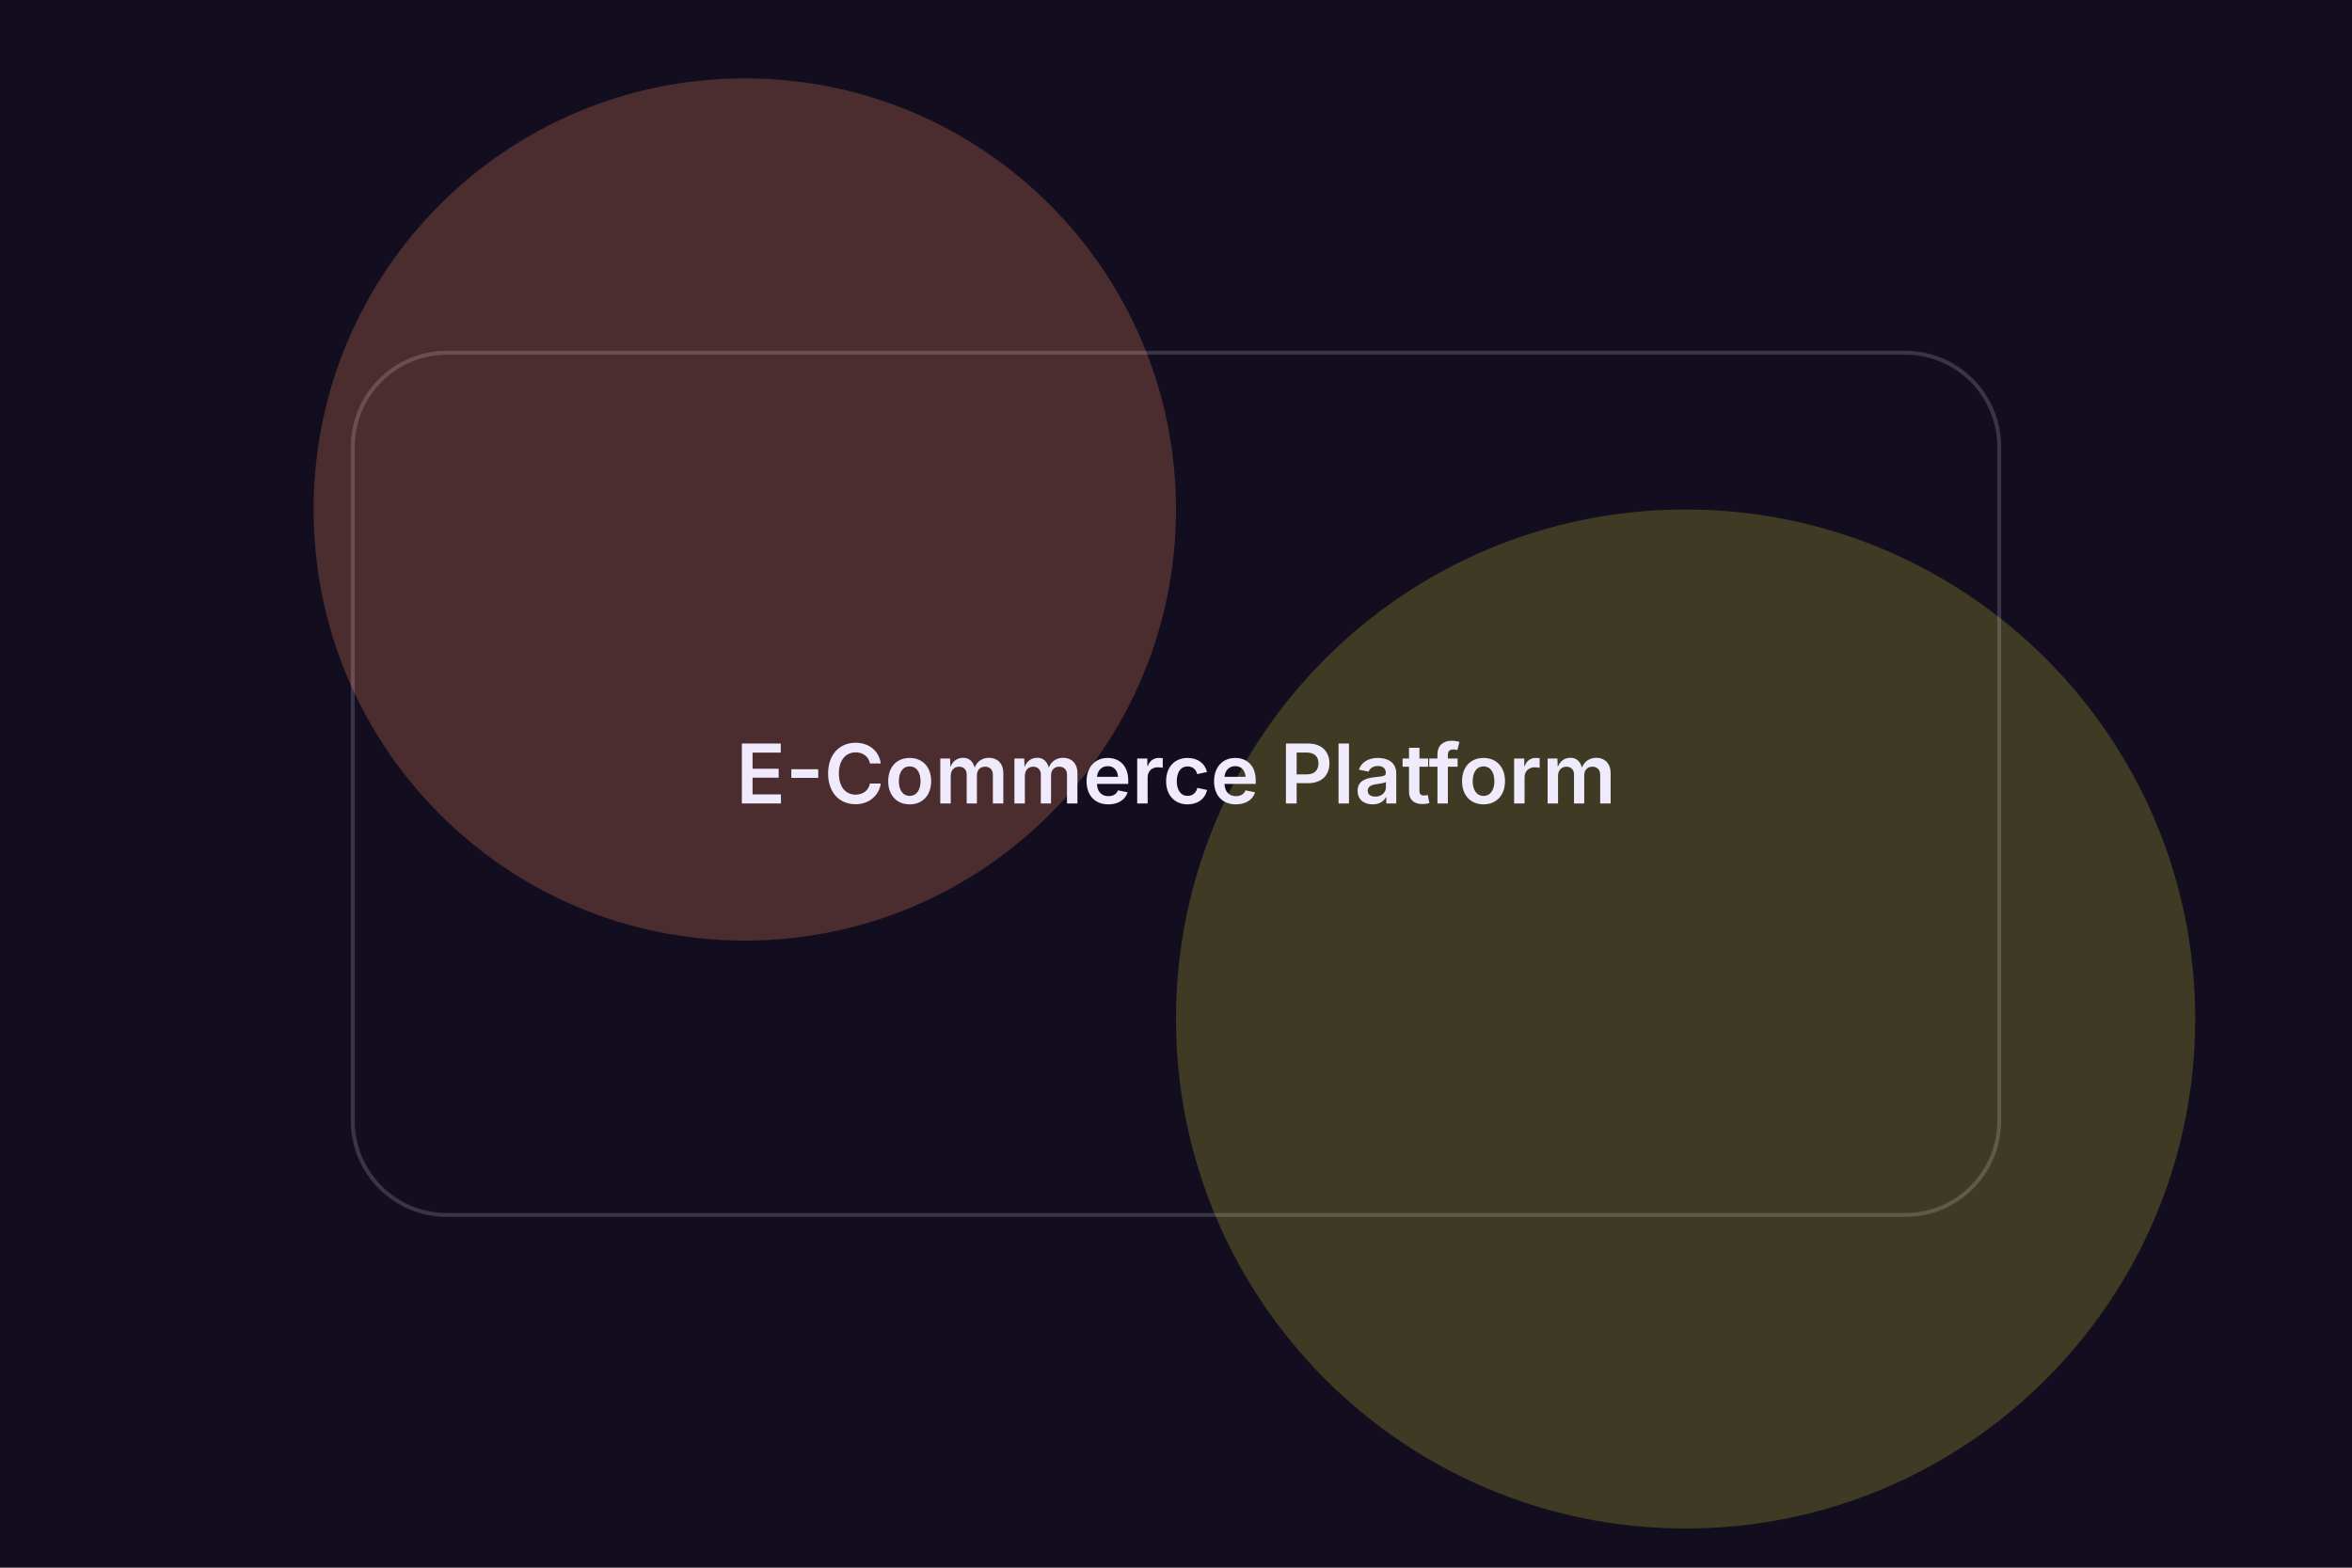
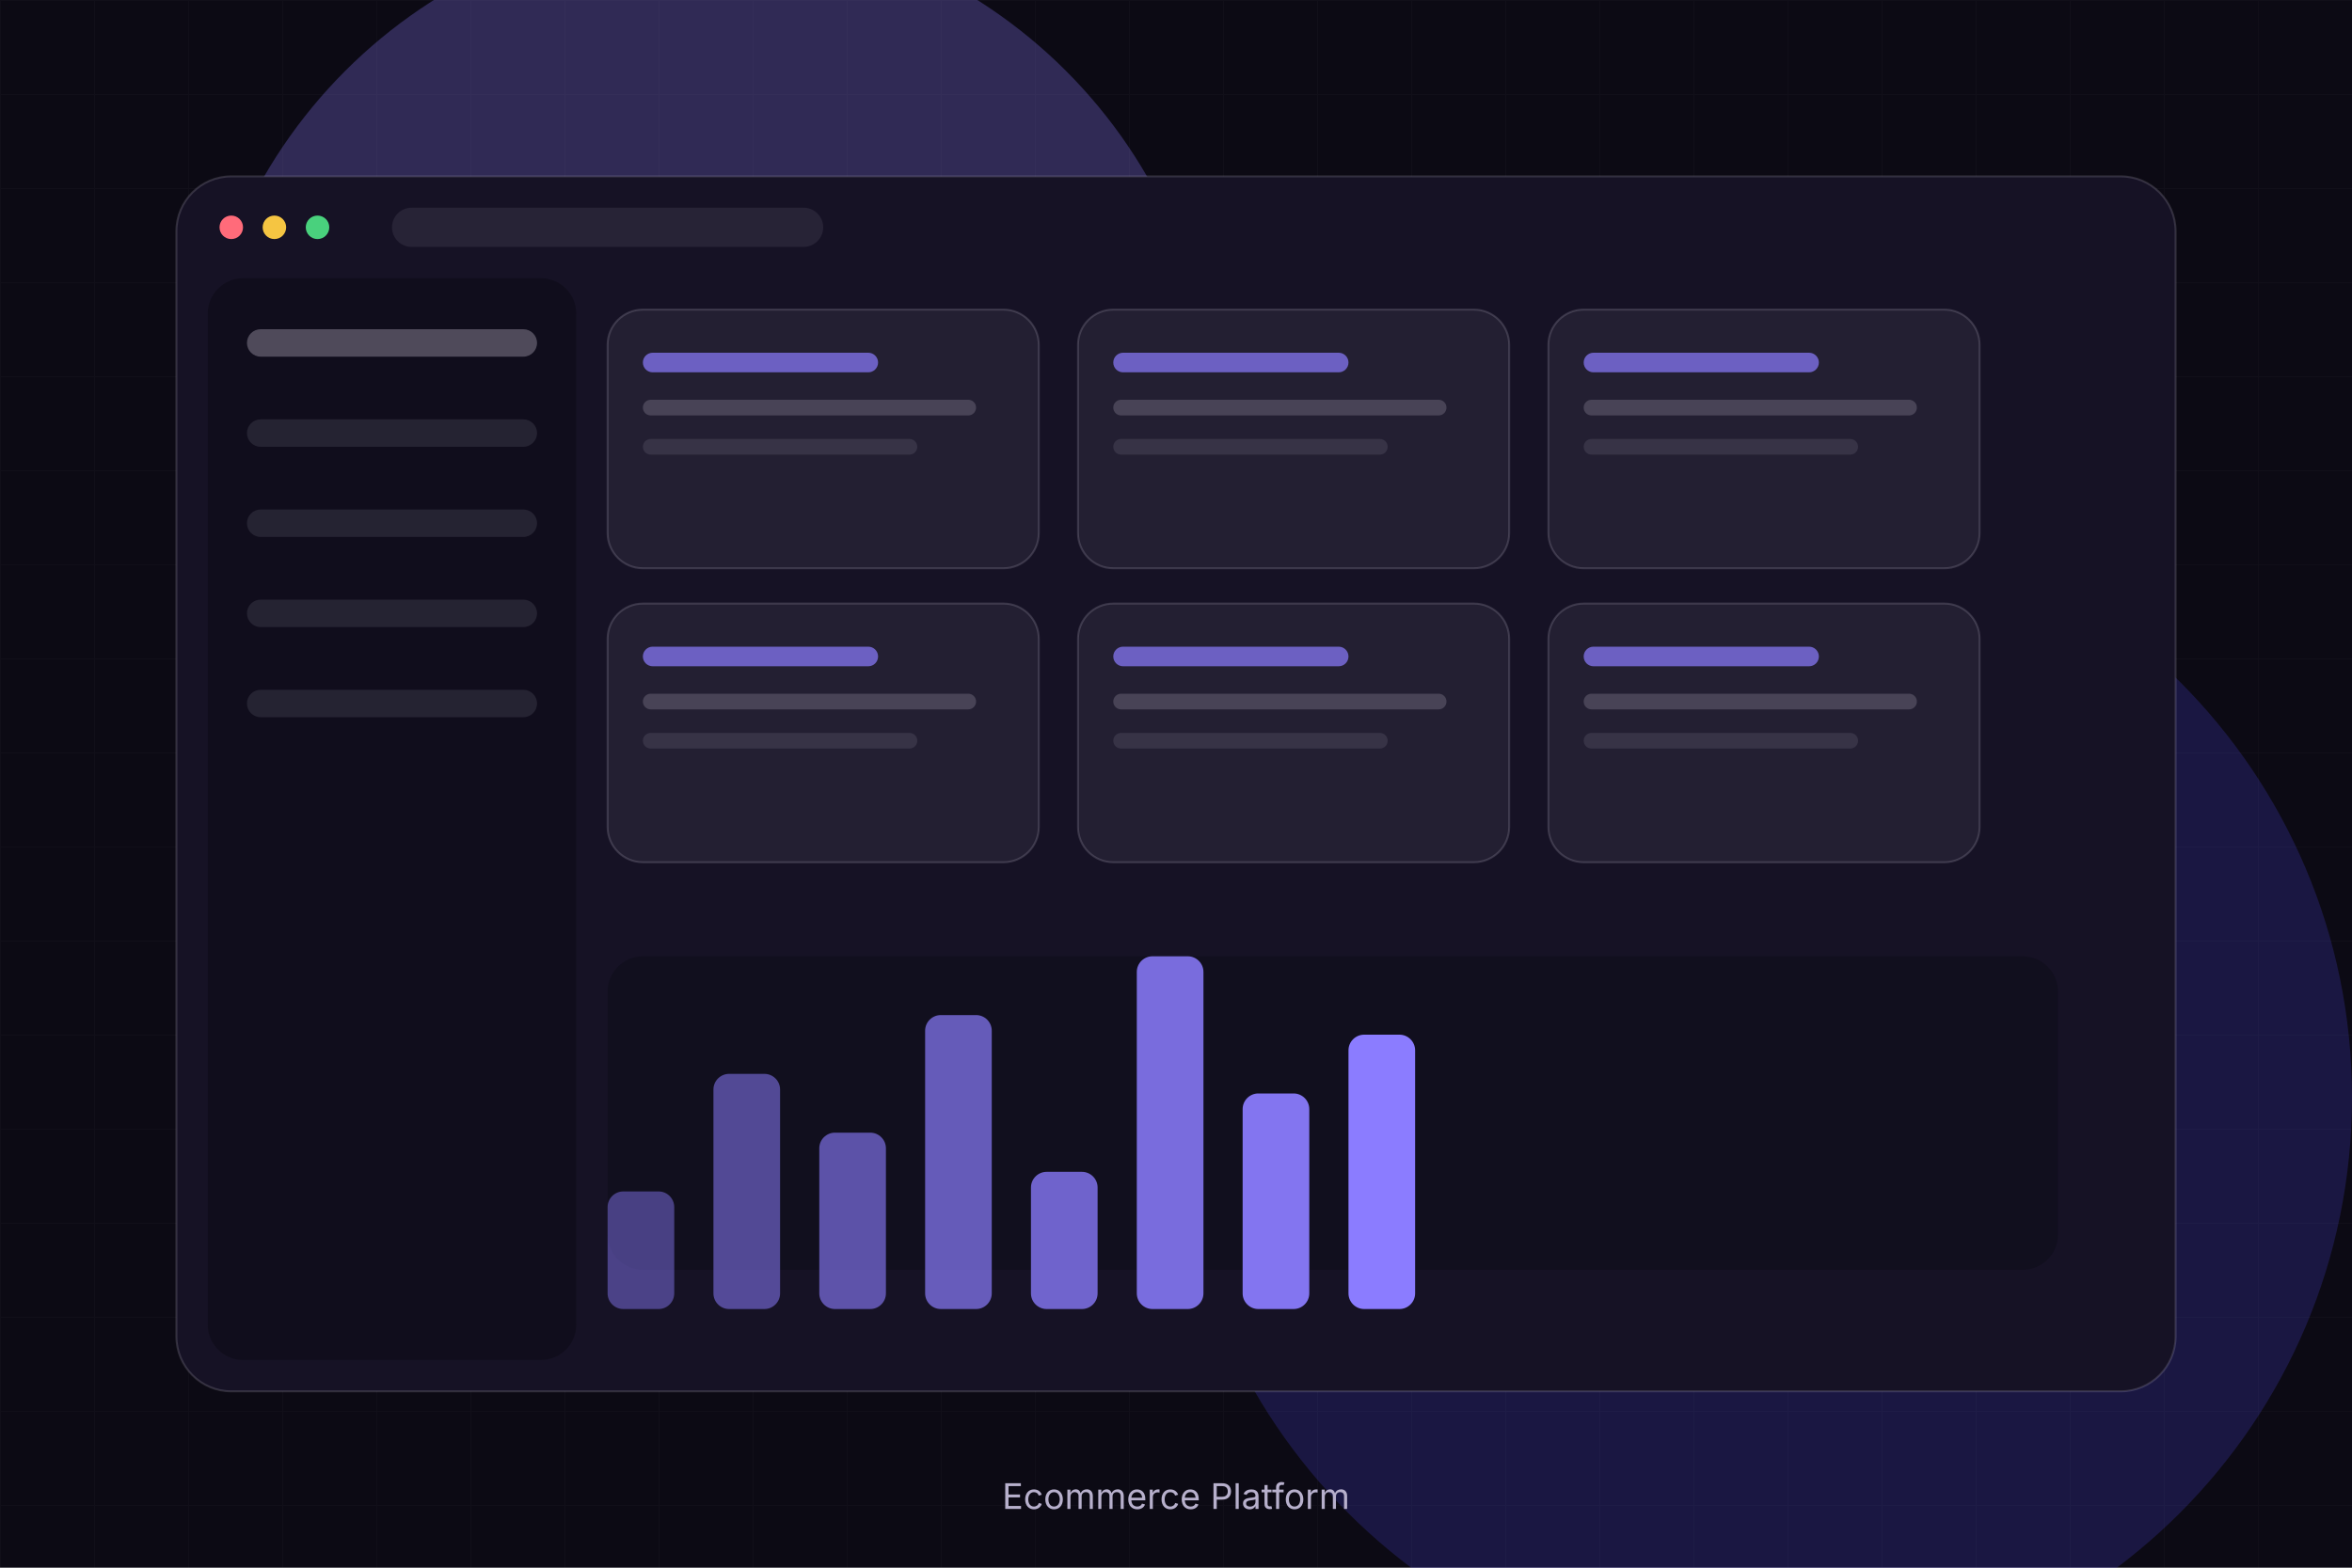
<svg xmlns="http://www.w3.org/2000/svg" viewBox="0 0 1200 800" fill="none">
-   <rect width="1200" height="800" fill="#120E1F" />
-   <circle cx="380" cy="260" r="220" fill="hsla(376,70%,62%,0.28)" />
-   <circle cx="860" cy="520" r="260" fill="hsla(56,75%,55%,0.22)" />
-   <rect x="180" y="180" width="840" height="440" rx="48" stroke="rgba(239,234,252,0.18)" stroke-width="2" />
-   <text x="600" y="410" text-anchor="middle" fill="#EFEAFC" font-family="Outfit, Inter, sans-serif" font-size="42" font-weight="600">E-Commerce Platform</text>
+   <rect width="1200" height="800" fill="#0C0A14" />
+   <circle cx="360" cy="220" r="260" fill="#8B7CFF" opacity="0.28" />
+   <circle cx="900" cy="560" r="300" fill="#4F46E5" opacity="0.22" />
+   <rect width="1200" height="800" fill="url(#grid)" opacity="0.35" />
+   <defs>
+     <pattern id="grid" width="48" height="48" patternUnits="userSpaceOnUse">
+       <path d="M48 0H0V48" stroke="#EFEAFC" stroke-opacity="0.06" />
+     </pattern>
+   </defs>
+   <rect x="90" y="90" width="1020" height="620" rx="28" fill="#161225" stroke="rgba(239,234,252,0.16)" />
+   <circle cx="118" cy="116" r="6" fill="#FF6B7A" />
+   <circle cx="140" cy="116" r="6" fill="#F5C542" />
+   <circle cx="162" cy="116" r="6" fill="#49D17D" />
+   <rect x="200" y="106" width="220" height="20" rx="10" fill="#EFEAFC" fill-opacity="0.08" />
+   <rect x="106" y="142" width="188" height="552" rx="18" fill="#0C0A14" fill-opacity="0.55" />
+   <rect x="126" y="168" width="148" height="14" rx="7" fill="#EFEAFC" fill-opacity="0.28" />
+   <rect x="126" y="214" width="148" height="14" rx="7" fill="#EFEAFC" fill-opacity="0.1" />
+   <rect x="126" y="260" width="148" height="14" rx="7" fill="#EFEAFC" fill-opacity="0.1" />
+   <rect x="126" y="306" width="148" height="14" rx="7" fill="#EFEAFC" fill-opacity="0.1" />
+   <rect x="126" y="352" width="148" height="14" rx="7" fill="#EFEAFC" fill-opacity="0.1" />
+   <g transform="translate(310 158)">
+     <rect x="0" y="0" width="220" height="132" rx="18" fill="#EFEAFC" fill-opacity="0.06" stroke="rgba(239,234,252,0.16)" />
+     <rect x="18" y="22" width="120" height="10" rx="5" fill="#8B7CFF" opacity="0.7" />
+     <rect x="18" y="46" width="170" height="8" rx="4" fill="#EFEAFC" fill-opacity="0.18" />
+     <rect x="18" y="66" width="140" height="8" rx="4" fill="#EFEAFC" fill-opacity="0.1" />
+     <rect x="240" y="0" width="220" height="132" rx="18" fill="#EFEAFC" fill-opacity="0.06" stroke="rgba(239,234,252,0.16)" />
+     <rect x="258" y="22" width="120" height="10" rx="5" fill="#8B7CFF" opacity="0.7" />
+     <rect x="258" y="46" width="170" height="8" rx="4" fill="#EFEAFC" fill-opacity="0.18" />
+     <rect x="258" y="66" width="140" height="8" rx="4" fill="#EFEAFC" fill-opacity="0.1" />
+     <rect x="480" y="0" width="220" height="132" rx="18" fill="#EFEAFC" fill-opacity="0.06" stroke="rgba(239,234,252,0.16)" />
+     <rect x="498" y="22" width="120" height="10" rx="5" fill="#8B7CFF" opacity="0.7" />
+     <rect x="498" y="46" width="170" height="8" rx="4" fill="#EFEAFC" fill-opacity="0.18" />
+     <rect x="498" y="66" width="140" height="8" rx="4" fill="#EFEAFC" fill-opacity="0.1" />
+     <rect x="0" y="150" width="220" height="132" rx="18" fill="#EFEAFC" fill-opacity="0.06" stroke="rgba(239,234,252,0.16)" />
+     <rect x="18" y="172" width="120" height="10" rx="5" fill="#8B7CFF" opacity="0.7" />
+     <rect x="18" y="196" width="170" height="8" rx="4" fill="#EFEAFC" fill-opacity="0.18" />
+     <rect x="18" y="216" width="140" height="8" rx="4" fill="#EFEAFC" fill-opacity="0.1" />
+     <rect x="240" y="150" width="220" height="132" rx="18" fill="#EFEAFC" fill-opacity="0.06" stroke="rgba(239,234,252,0.16)" />
+     <rect x="258" y="172" width="120" height="10" rx="5" fill="#8B7CFF" opacity="0.7" />
+     <rect x="258" y="196" width="170" height="8" rx="4" fill="#EFEAFC" fill-opacity="0.18" />
+     <rect x="258" y="216" width="140" height="8" rx="4" fill="#EFEAFC" fill-opacity="0.1" />
+     <rect x="480" y="150" width="220" height="132" rx="18" fill="#EFEAFC" fill-opacity="0.06" stroke="rgba(239,234,252,0.16)" />
+     <rect x="498" y="172" width="120" height="10" rx="5" fill="#8B7CFF" opacity="0.7" />
+     <rect x="498" y="196" width="170" height="8" rx="4" fill="#EFEAFC" fill-opacity="0.18" />
+     <rect x="498" y="216" width="140" height="8" rx="4" fill="#EFEAFC" fill-opacity="0.1" />
+     <g transform="translate(0 330)">
+       <rect width="740" height="160" rx="18" fill="#0C0A14" fill-opacity="0.4" />
+       <rect x="0" y="120" width="34" height="60" rx="8" fill="#8B7CFF" opacity="0.45" />
+       <rect x="54" y="60" width="34" height="120" rx="8" fill="#8B7CFF" opacity="0.53" />
+       <rect x="108" y="90" width="34" height="90" rx="8" fill="#8B7CFF" opacity="0.61" />
+       <rect x="162" y="30" width="34" height="150" rx="8" fill="#8B7CFF" opacity="0.69" />
+       <rect x="216" y="110" width="34" height="70" rx="8" fill="#8B7CFF" opacity="0.77" />
+       <rect x="270" y="0" width="34" height="180" rx="8" fill="#8B7CFF" opacity="0.85" />
+       <rect x="324" y="70" width="34" height="110" rx="8" fill="#8B7CFF" opacity="0.93" />
+       <rect x="378" y="40" width="34" height="140" rx="8" fill="#8B7CFF" opacity="1.01" />
+     </g>
+   </g>
+   <text x="600" y="770" text-anchor="middle" fill="#B7B0CC" font-family="Outfit, Inter, sans-serif" font-size="18">Ecommerce Platform</text>
</svg>
